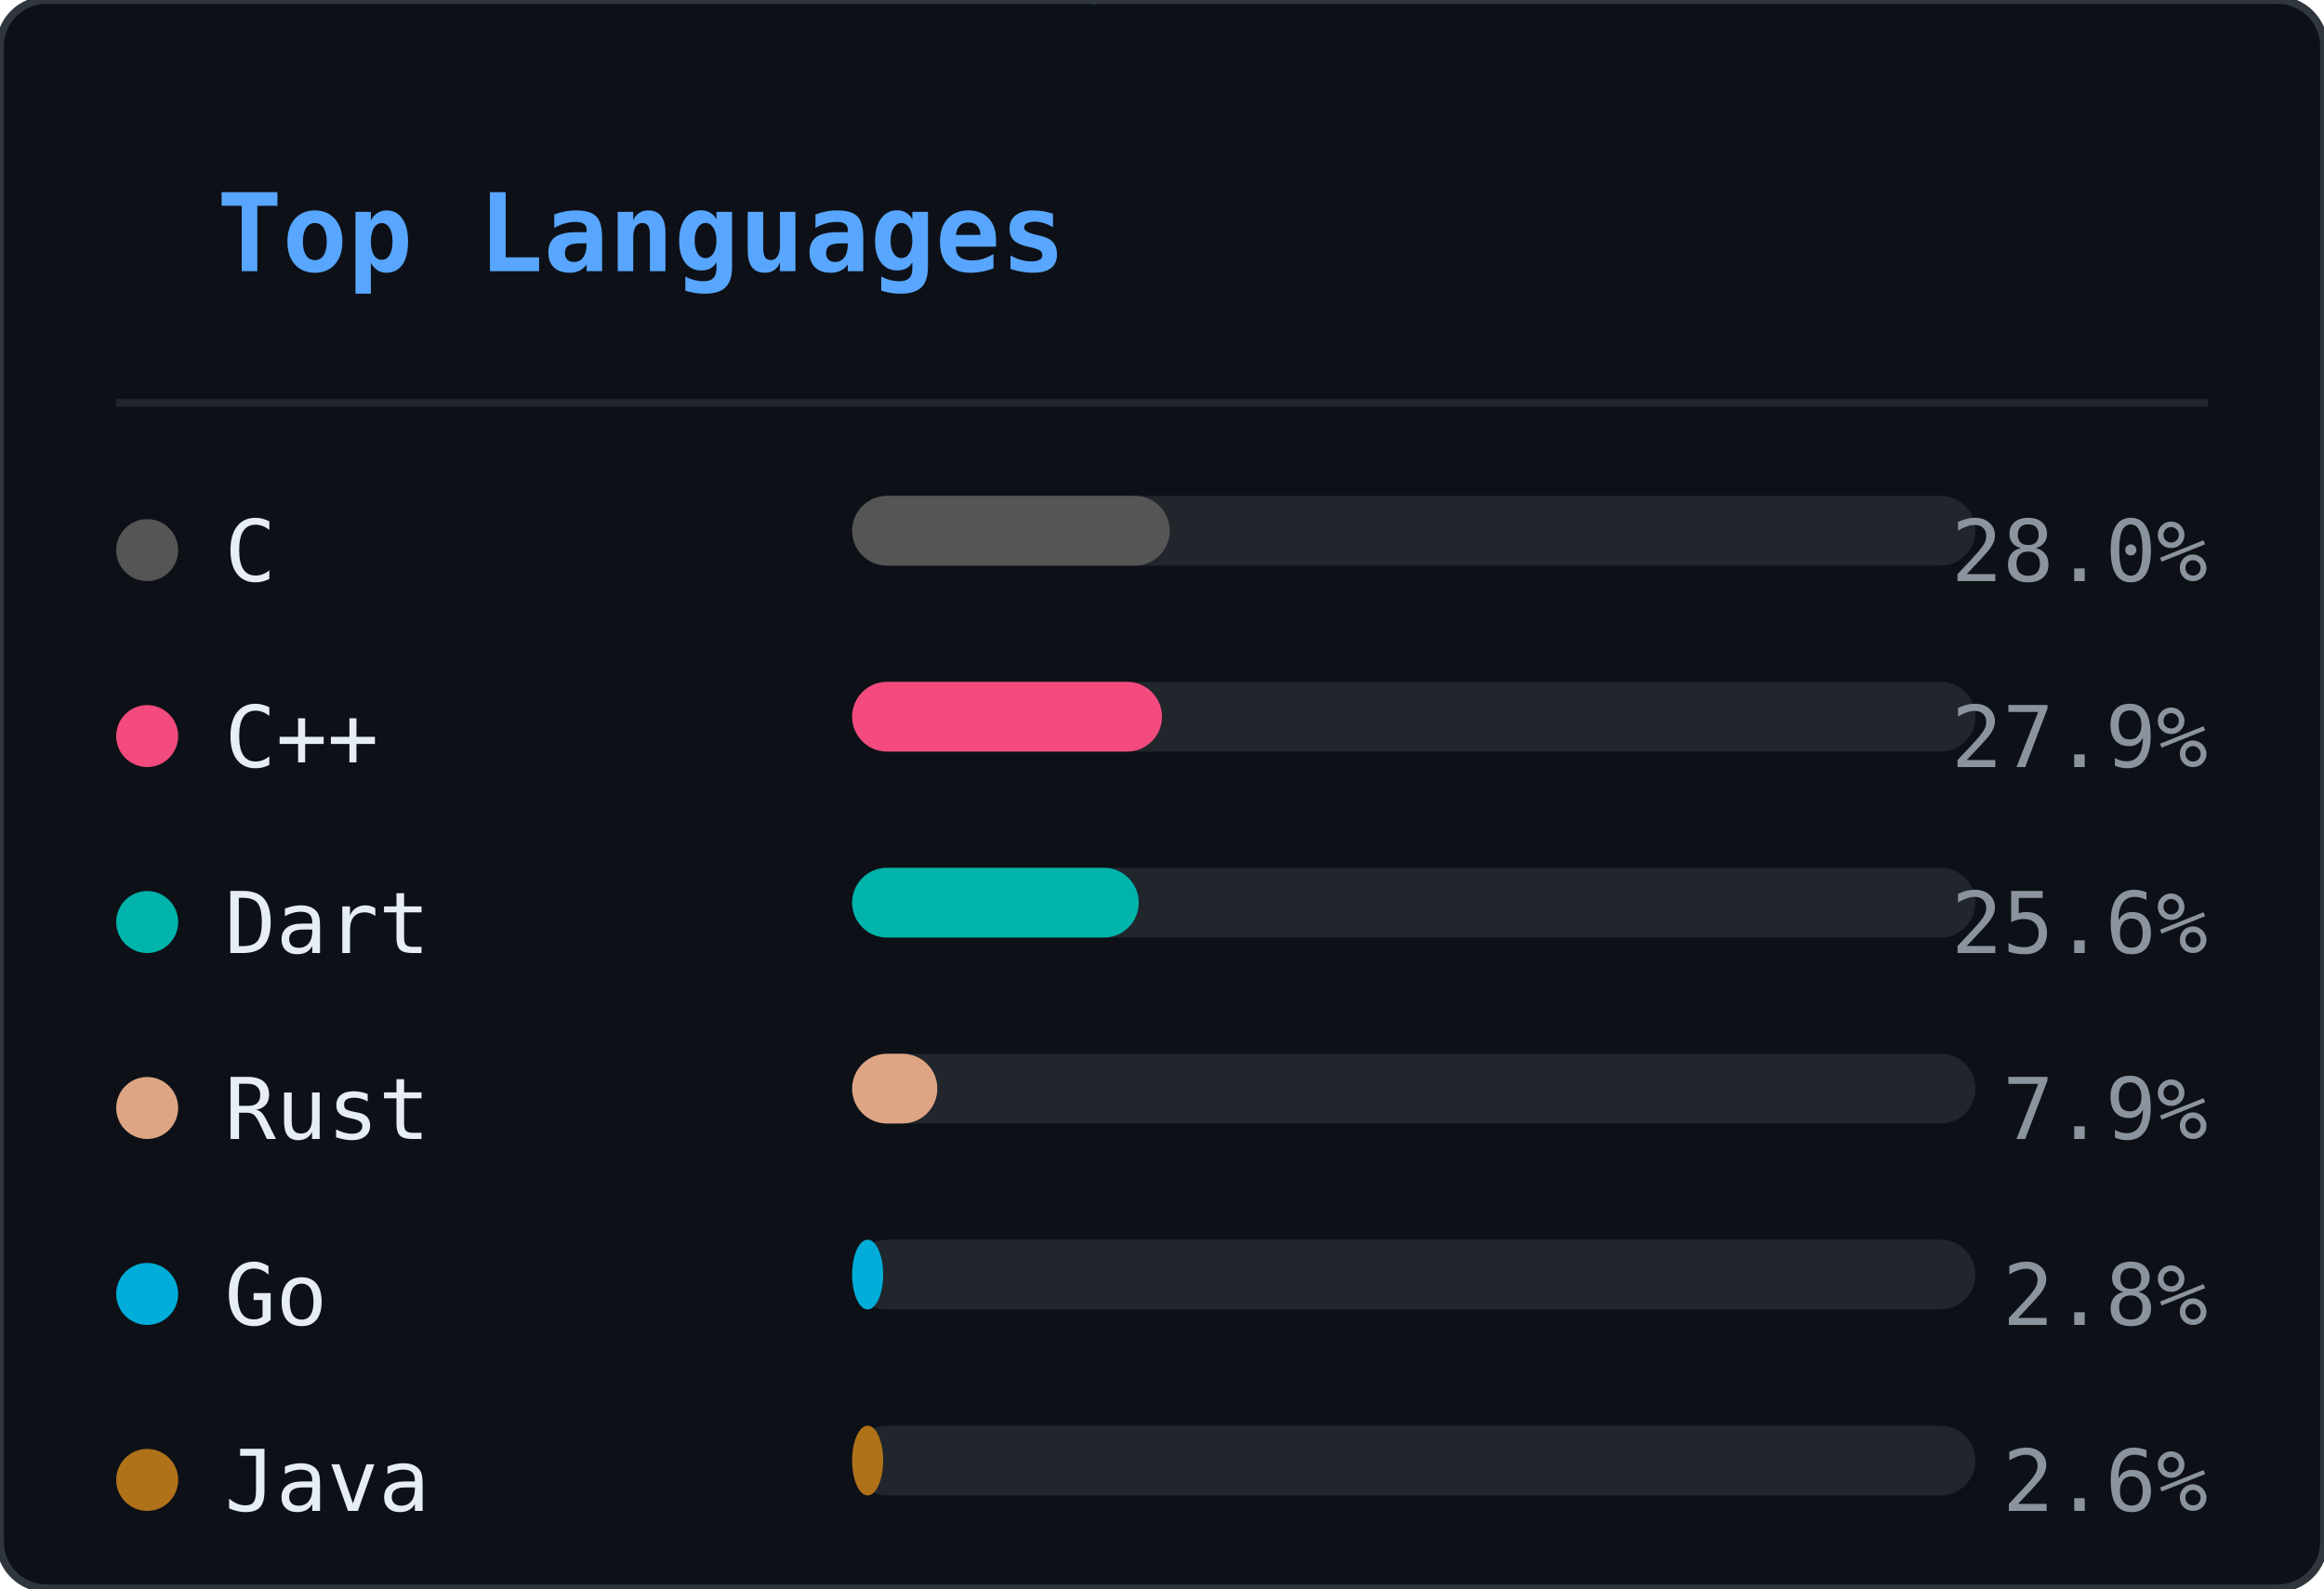
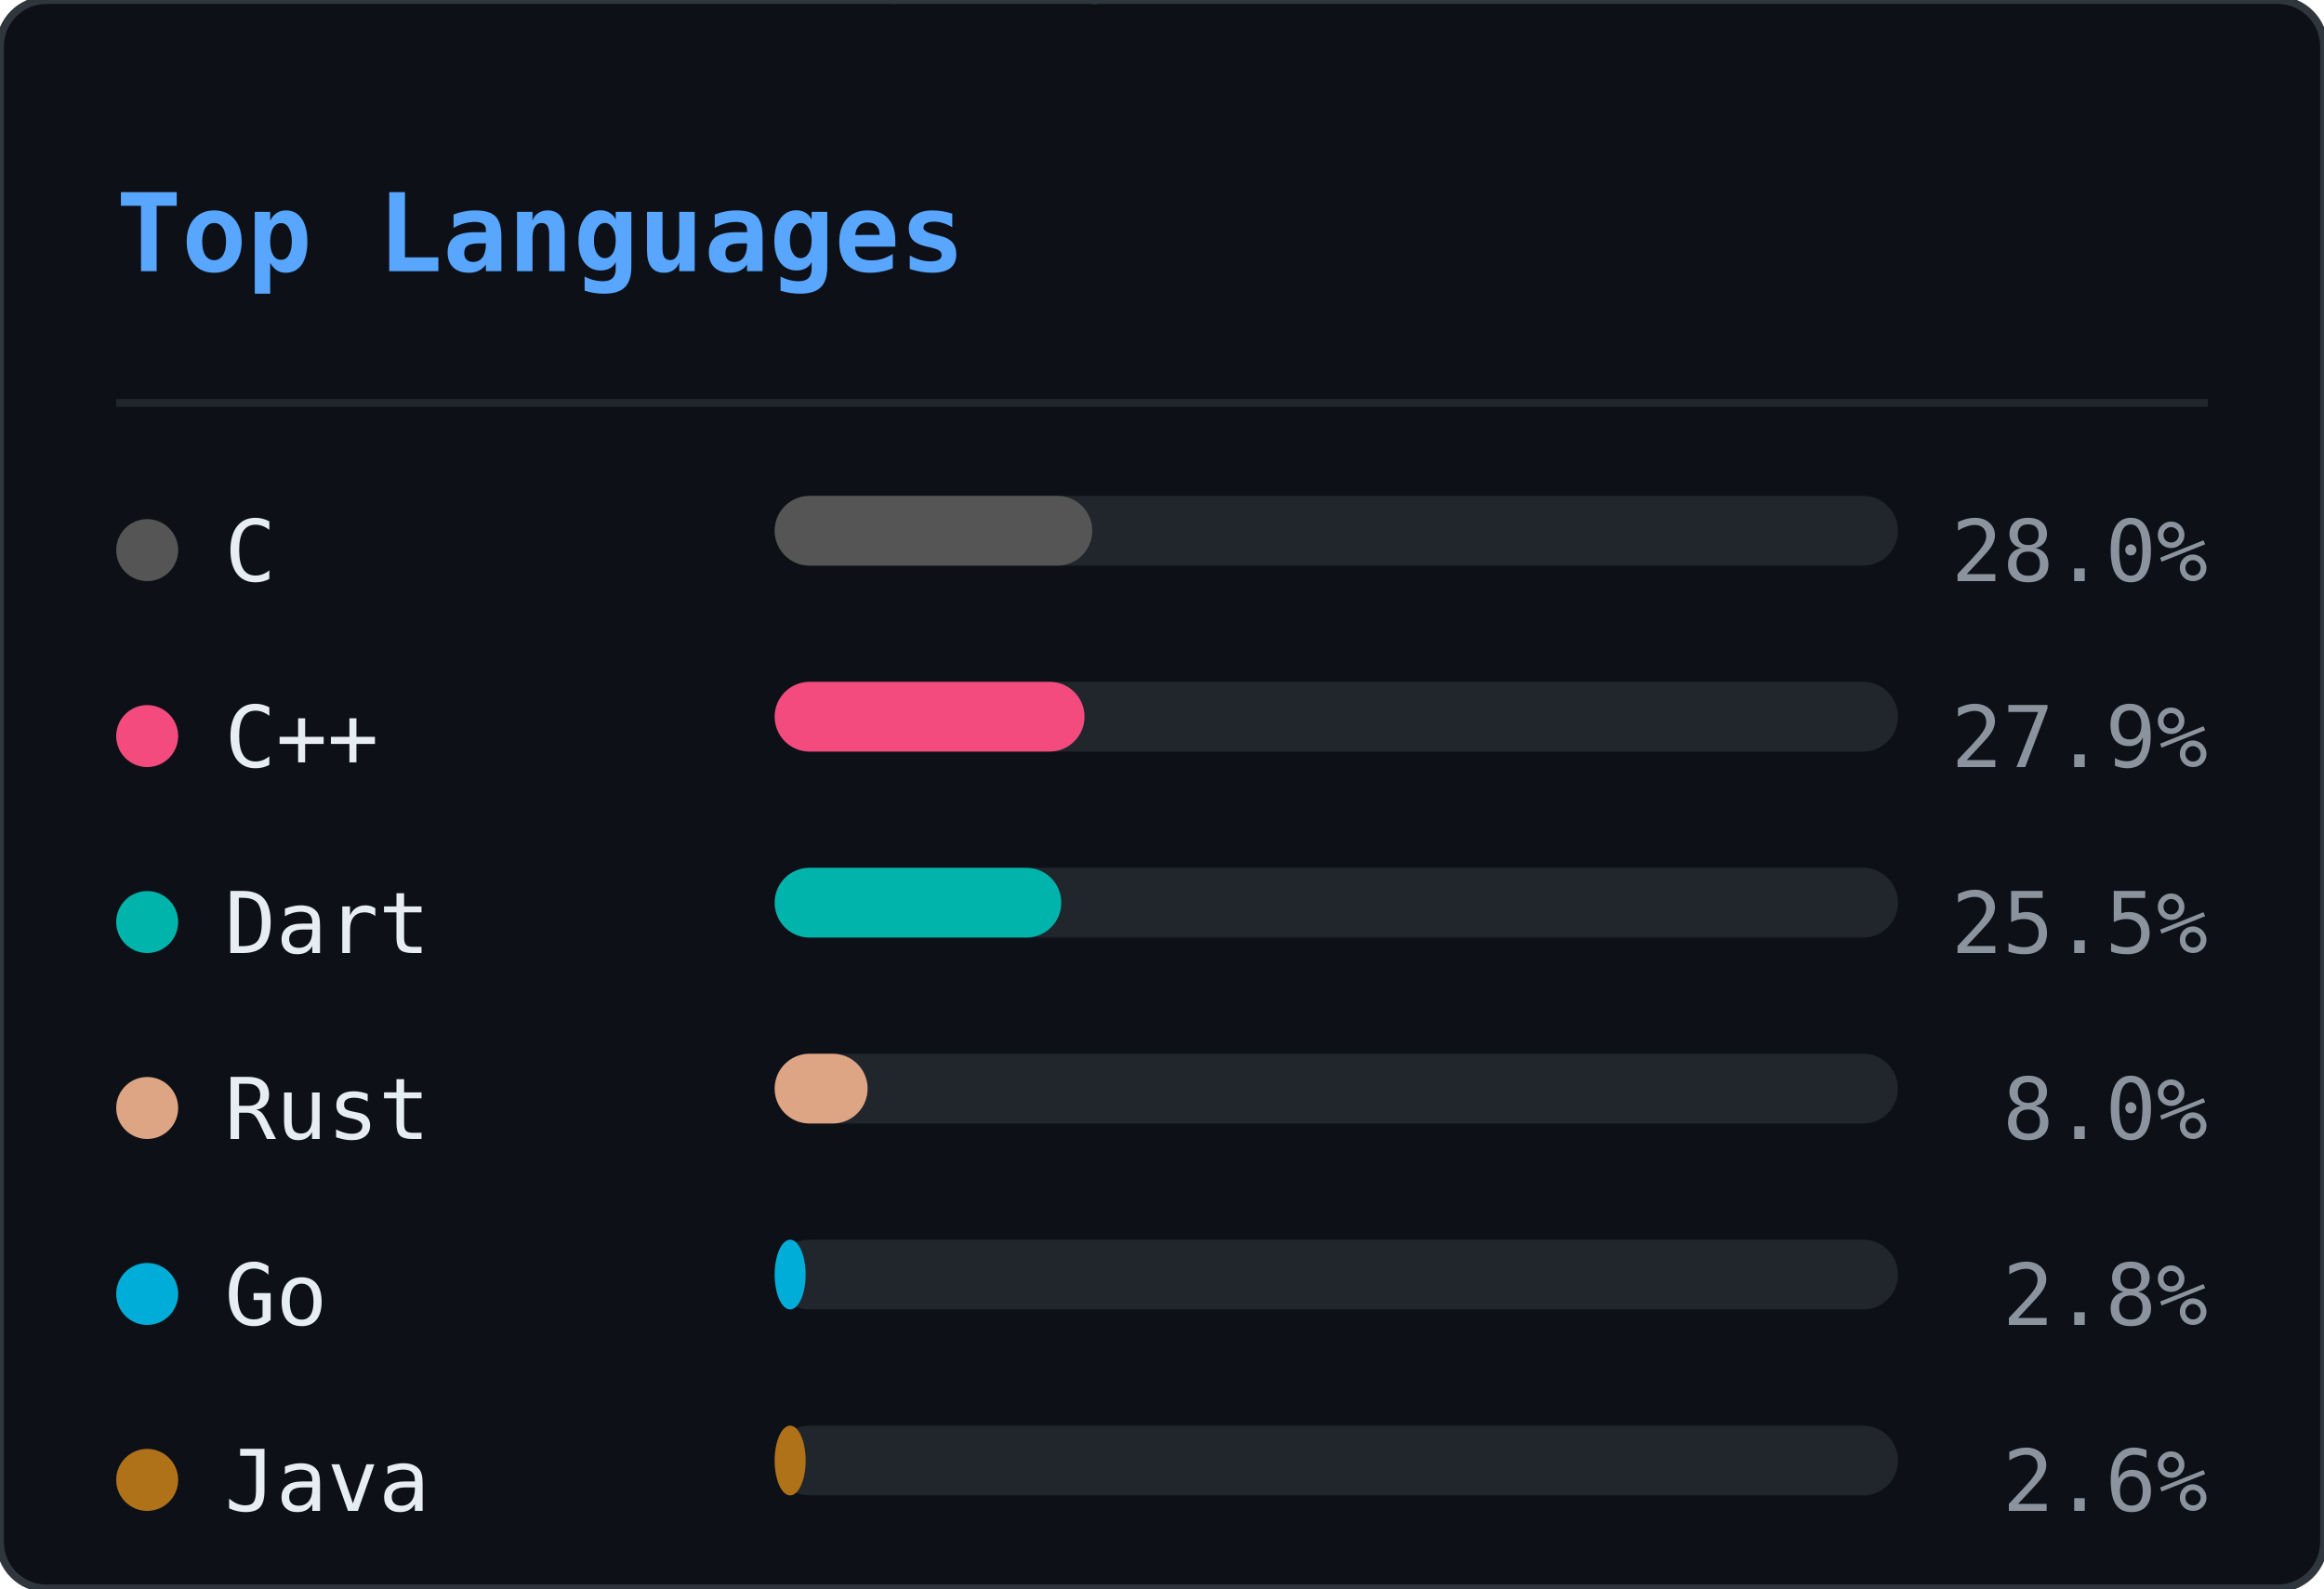
<svg xmlns="http://www.w3.org/2000/svg" width="300" height="205" viewBox="0 0 300 205">
  <defs>
    <clipPath id="ln-clip">
      <rect width="300" height="205" rx="6" />
    </clipPath>
  </defs>
  <rect width="300" height="205" rx="6" fill="#0d1117" />
  <g clip-path="url(#ln-clip)">
    <g opacity="0.22">
      <style>@keyframes ln0{from{transform:translateY(-46px)}to{transform:translateY(219px)}}@keyframes ln1{from{transform:translateY(-46px)}to{transform:translateY(219px)}}@keyframes ln2{from{transform:translateY(-46px)}to{transform:translateY(219px)}}@keyframes ln3{from{transform:translateY(-46px)}to{transform:translateY(219px)}}@keyframes ln4{from{transform:translateY(-46px)}to{transform:translateY(219px)}}@keyframes ln5{from{transform:translateY(-46px)}to{transform:translateY(219px)}}@keyframes ln6{from{transform:translateY(-46px)}to{transform:translateY(219px)}}@keyframes ln7{from{transform:translateY(-46px)}to{transform:translateY(219px)}}@keyframes ln8{from{transform:translateY(-46px)}to{transform:translateY(219px)}}@keyframes ln9{from{transform:translateY(-46px)}to{transform:translateY(219px)}}@keyframes ln10{from{transform:translateY(-46px)}to{transform:translateY(219px)}}@keyframes ln11{from{transform:translateY(-46px)}to{transform:translateY(219px)}}@keyframes ln12{from{transform:translateY(-46px)}to{transform:translateY(219px)}}@keyframes ln13{from{transform:translateY(-46px)}to{transform:translateY(219px)}}@keyframes ln14{from{transform:translateY(-46px)}to{transform:translateY(219px)}}@keyframes ln15{from{transform:translateY(-46px)}to{transform:translateY(219px)}}@keyframes ln16{from{transform:translateY(-46px)}to{transform:translateY(219px)}}@keyframes ln17{from{transform:translateY(-46px)}to{transform:translateY(219px)}}@keyframes ln18{from{transform:translateY(-46px)}to{transform:translateY(219px)}}@keyframes ln19{from{transform:translateY(-46px)}to{transform:translateY(219px)}}@keyframes ln20{from{transform:translateY(-46px)}to{transform:translateY(219px)}}@keyframes ln21{from{transform:translateY(-46px)}to{transform:translateY(219px)}}@keyframes ln22{from{transform:translateY(-46px)}to{transform:translateY(219px)}}</style>
      <g style="animation:ln0 1.92s linear infinite;animation-delay:-0.55s">
        <text x="93" y="0" font-family="monospace" font-size="12" fill="#00ff41">ｿ</text>
        <text x="93" y="-14" font-family="monospace" font-size="12" fill="#00ff41" opacity="0.75">7</text>
        <text x="93" y="-28" font-family="monospace" font-size="12" fill="#00ff41" opacity="0.50">3</text>
        <text x="93" y="-42" font-family="monospace" font-size="12" fill="#00ff41" opacity="0.25">ﾑ</text>
      </g>
      <g style="animation:ln1 2.40s linear infinite;animation-delay:-0.40s">
        <text x="41" y="0" font-family="monospace" font-size="12" fill="#00ff41">ｶ</text>
        <text x="41" y="-14" font-family="monospace" font-size="12" fill="#00ff41" opacity="0.75">ｭ</text>
        <text x="41" y="-28" font-family="monospace" font-size="12" fill="#00ff41" opacity="0.50">ｳ</text>
        <text x="41" y="-42" font-family="monospace" font-size="12" fill="#00ff41" opacity="0.25">ﾎ</text>
      </g>
      <g style="animation:ln2 2.75s linear infinite;animation-delay:-0.79s">
        <text x="205" y="0" font-family="monospace" font-size="12" fill="#00ff41">1</text>
        <text x="205" y="-14" font-family="monospace" font-size="12" fill="#00ff41" opacity="0.75">ﾀ</text>
        <text x="205" y="-28" font-family="monospace" font-size="12" fill="#00ff41" opacity="0.50">ﾓ</text>
        <text x="205" y="-42" font-family="monospace" font-size="12" fill="#00ff41" opacity="0.25">6</text>
      </g>
      <g style="animation:ln3 1.66s linear infinite;animation-delay:-0.60s">
        <text x="137" y="0" font-family="monospace" font-size="12" fill="#00ff41">ｮ</text>
        <text x="137" y="-14" font-family="monospace" font-size="12" fill="#00ff41" opacity="0.75">ｽ</text>
        <text x="137" y="-28" font-family="monospace" font-size="12" fill="#00ff41" opacity="0.50">ｾ</text>
        <text x="137" y="-42" font-family="monospace" font-size="12" fill="#00ff41" opacity="0.25">ｫ</text>
      </g>
      <g style="animation:ln4 2.63s linear infinite;animation-delay:-1.74s">
        <text x="37" y="0" font-family="monospace" font-size="12" fill="#00ff41">ｿ</text>
        <text x="37" y="-14" font-family="monospace" font-size="12" fill="#00ff41" opacity="0.75">ﾍ</text>
        <text x="37" y="-28" font-family="monospace" font-size="12" fill="#00ff41" opacity="0.50">ｨ</text>
        <text x="37" y="-42" font-family="monospace" font-size="12" fill="#00ff41" opacity="0.25">5</text>
      </g>
      <g style="animation:ln5 3.08s linear infinite;animation-delay:-2.49s">
        <text x="81" y="0" font-family="monospace" font-size="12" fill="#00ff41">2</text>
        <text x="81" y="-14" font-family="monospace" font-size="12" fill="#00ff41" opacity="0.75">ｻ</text>
        <text x="81" y="-28" font-family="monospace" font-size="12" fill="#00ff41" opacity="0.50">8</text>
        <text x="81" y="-42" font-family="monospace" font-size="12" fill="#00ff41" opacity="0.25">ﾑ</text>
      </g>
      <g style="animation:ln6 1.75s linear infinite;animation-delay:-1.65s">
        <text x="149" y="0" font-family="monospace" font-size="12" fill="#00ff41">ﾔ</text>
        <text x="149" y="-14" font-family="monospace" font-size="12" fill="#00ff41" opacity="0.75">6</text>
        <text x="149" y="-28" font-family="monospace" font-size="12" fill="#00ff41" opacity="0.50">ﾓ</text>
        <text x="149" y="-42" font-family="monospace" font-size="12" fill="#00ff41" opacity="0.25">ﾑ</text>
      </g>
      <g style="animation:ln7 2.87s linear infinite;animation-delay:-0.22s">
        <text x="133" y="0" font-family="monospace" font-size="12" fill="#00ff41">ｺ</text>
        <text x="133" y="-14" font-family="monospace" font-size="12" fill="#00ff41" opacity="0.75">ｬ</text>
        <text x="133" y="-28" font-family="monospace" font-size="12" fill="#00ff41" opacity="0.50">ﾋ</text>
        <text x="133" y="-42" font-family="monospace" font-size="12" fill="#00ff41" opacity="0.25">6</text>
      </g>
      <g style="animation:ln8 2.04s linear infinite;animation-delay:-0.62s">
        <text x="113" y="0" font-family="monospace" font-size="12" fill="#00ff41">ｩ</text>
        <text x="113" y="-14" font-family="monospace" font-size="12" fill="#00ff41" opacity="0.75">ﾘ</text>
        <text x="113" y="-28" font-family="monospace" font-size="12" fill="#00ff41" opacity="0.50">ﾂ</text>
        <text x="113" y="-42" font-family="monospace" font-size="12" fill="#00ff41" opacity="0.25">0</text>
      </g>
      <g style="animation:ln9 2.67s linear infinite;animation-delay:-1.60s">
        <text x="17" y="0" font-family="monospace" font-size="12" fill="#00ff41">ﾎ</text>
        <text x="17" y="-14" font-family="monospace" font-size="12" fill="#00ff41" opacity="0.75">5</text>
        <text x="17" y="-28" font-family="monospace" font-size="12" fill="#00ff41" opacity="0.50">ｵ</text>
        <text x="17" y="-42" font-family="monospace" font-size="12" fill="#00ff41" opacity="0.25">5</text>
      </g>
      <g style="animation:ln10 1.99s linear infinite;animation-delay:-0.10s">
        <text x="225" y="0" font-family="monospace" font-size="12" fill="#00ff41">ﾊ</text>
        <text x="225" y="-14" font-family="monospace" font-size="12" fill="#00ff41" opacity="0.75">ﾗ</text>
        <text x="225" y="-28" font-family="monospace" font-size="12" fill="#00ff41" opacity="0.50">ｧ</text>
        <text x="225" y="-42" font-family="monospace" font-size="12" fill="#00ff41" opacity="0.25">ｺ</text>
      </g>
      <g style="animation:ln11 1.72s linear infinite;animation-delay:-0.65s">
        <text x="105" y="0" font-family="monospace" font-size="12" fill="#00ff41">ﾁ</text>
        <text x="105" y="-14" font-family="monospace" font-size="12" fill="#00ff41" opacity="0.75">ｹ</text>
        <text x="105" y="-28" font-family="monospace" font-size="12" fill="#00ff41" opacity="0.50">ﾒ</text>
        <text x="105" y="-42" font-family="monospace" font-size="12" fill="#00ff41" opacity="0.25">ﾎ</text>
      </g>
      <g style="animation:ln12 1.89s linear infinite;animation-delay:-1.40s">
        <text x="157" y="0" font-family="monospace" font-size="12" fill="#00ff41">ﾝ</text>
        <text x="157" y="-14" font-family="monospace" font-size="12" fill="#00ff41" opacity="0.75">ﾊ</text>
        <text x="157" y="-28" font-family="monospace" font-size="12" fill="#00ff41" opacity="0.50">ﾀ</text>
        <text x="157" y="-42" font-family="monospace" font-size="12" fill="#00ff41" opacity="0.25">ｲ</text>
      </g>
      <g style="animation:ln13 1.87s linear infinite;animation-delay:-0.50s">
        <text x="65" y="0" font-family="monospace" font-size="12" fill="#00ff41">ｪ</text>
        <text x="65" y="-14" font-family="monospace" font-size="12" fill="#00ff41" opacity="0.75">ｮ</text>
        <text x="65" y="-28" font-family="monospace" font-size="12" fill="#00ff41" opacity="0.50">ﾏ</text>
        <text x="65" y="-42" font-family="monospace" font-size="12" fill="#00ff41" opacity="0.25">1</text>
      </g>
      <g style="animation:ln14 3.09s linear infinite;animation-delay:-1.87s">
        <text x="17" y="0" font-family="monospace" font-size="12" fill="#00ff41">ﾜ</text>
        <text x="17" y="-14" font-family="monospace" font-size="12" fill="#00ff41" opacity="0.75">ﾐ</text>
        <text x="17" y="-28" font-family="monospace" font-size="12" fill="#00ff41" opacity="0.50">ｸ</text>
        <text x="17" y="-42" font-family="monospace" font-size="12" fill="#00ff41" opacity="0.25">ｪ</text>
      </g>
      <g style="animation:ln15 1.72s linear infinite;animation-delay:-0.81s">
        <text x="133" y="0" font-family="monospace" font-size="12" fill="#00ff41">5</text>
        <text x="133" y="-14" font-family="monospace" font-size="12" fill="#00ff41" opacity="0.75">ｹ</text>
        <text x="133" y="-28" font-family="monospace" font-size="12" fill="#00ff41" opacity="0.50">0</text>
        <text x="133" y="-42" font-family="monospace" font-size="12" fill="#00ff41" opacity="0.25">ﾅ</text>
      </g>
      <g style="animation:ln16 2.04s linear infinite;animation-delay:-0.70s">
        <text x="41" y="0" font-family="monospace" font-size="12" fill="#00ff41">ｫ</text>
        <text x="41" y="-14" font-family="monospace" font-size="12" fill="#00ff41" opacity="0.75">ﾑ</text>
        <text x="41" y="-28" font-family="monospace" font-size="12" fill="#00ff41" opacity="0.50">8</text>
        <text x="41" y="-42" font-family="monospace" font-size="12" fill="#00ff41" opacity="0.25">ﾆ</text>
      </g>
      <g style="animation:ln17 2.90s linear infinite;animation-delay:-0.60s">
        <text x="89" y="0" font-family="monospace" font-size="12" fill="#00ff41">ｼ</text>
        <text x="89" y="-14" font-family="monospace" font-size="12" fill="#00ff41" opacity="0.75">ﾒ</text>
        <text x="89" y="-28" font-family="monospace" font-size="12" fill="#00ff41" opacity="0.50">ﾏ</text>
        <text x="89" y="-42" font-family="monospace" font-size="12" fill="#00ff41" opacity="0.25">9</text>
      </g>
      <g style="animation:ln18 1.79s linear infinite;animation-delay:-0.72s">
        <text x="261" y="0" font-family="monospace" font-size="12" fill="#00ff41">ﾗ</text>
        <text x="261" y="-14" font-family="monospace" font-size="12" fill="#00ff41" opacity="0.75">ﾝ</text>
        <text x="261" y="-28" font-family="monospace" font-size="12" fill="#00ff41" opacity="0.50">ﾚ</text>
        <text x="261" y="-42" font-family="monospace" font-size="12" fill="#00ff41" opacity="0.25">9</text>
      </g>
      <g style="animation:ln19 2.43s linear infinite;animation-delay:-2.21s">
        <text x="265" y="0" font-family="monospace" font-size="12" fill="#00ff41">8</text>
        <text x="265" y="-14" font-family="monospace" font-size="12" fill="#00ff41" opacity="0.75">ｽ</text>
        <text x="265" y="-28" font-family="monospace" font-size="12" fill="#00ff41" opacity="0.50">6</text>
        <text x="265" y="-42" font-family="monospace" font-size="12" fill="#00ff41" opacity="0.25">ﾗ</text>
      </g>
      <g style="animation:ln20 1.60s linear infinite;animation-delay:-0.29s">
        <text x="109" y="0" font-family="monospace" font-size="12" fill="#00ff41">ﾌ</text>
        <text x="109" y="-14" font-family="monospace" font-size="12" fill="#00ff41" opacity="0.75">ｧ</text>
        <text x="109" y="-28" font-family="monospace" font-size="12" fill="#00ff41" opacity="0.50">ﾅ</text>
        <text x="109" y="-42" font-family="monospace" font-size="12" fill="#00ff41" opacity="0.25">ﾒ</text>
      </g>
      <g style="animation:ln21 1.83s linear infinite;animation-delay:-1.82s">
        <text x="281" y="0" font-family="monospace" font-size="12" fill="#00ff41">ﾁ</text>
        <text x="281" y="-14" font-family="monospace" font-size="12" fill="#00ff41" opacity="0.75">ﾔ</text>
        <text x="281" y="-28" font-family="monospace" font-size="12" fill="#00ff41" opacity="0.50">4</text>
        <text x="281" y="-42" font-family="monospace" font-size="12" fill="#00ff41" opacity="0.25">ｲ</text>
      </g>
      <g style="animation:ln22 2.18s linear infinite;animation-delay:-0.55s">
        <text x="193" y="0" font-family="monospace" font-size="12" fill="#00ff41">8</text>
        <text x="193" y="-14" font-family="monospace" font-size="12" fill="#00ff41" opacity="0.75">ｽ</text>
        <text x="193" y="-28" font-family="monospace" font-size="12" fill="#00ff41" opacity="0.50">ﾓ</text>
        <text x="193" y="-42" font-family="monospace" font-size="12" fill="#00ff41" opacity="0.25">0</text>
      </g>
    </g>
  </g>
  <rect width="300" height="205" rx="6" fill="none" stroke="#30363d" stroke-width="1" />
-   <text x="28" y="35" font-family="monospace" font-size="14" font-weight="600" fill="#58a6ff">Top Languages</text>
+   <text x="15" y="35" font-family="monospace" font-size="14" font-weight="600" fill="#58a6ff">Top Languages</text>
  <line x1="15" y1="52" x2="285" y2="52" stroke="#21262d" stroke-width="1" />
  <circle cx="19" cy="71" r="4" fill="#555555" />
  <text x="29" y="75" font-family="monospace" font-size="11" fill="#e6edf3">C</text>
-   <rect x="110" y="64" width="145" height="9" rx="4.5" fill="#21262d" />
-   <rect x="110" y="64" width="41" height="9" rx="4.5" fill="#555555" />
+   <rect x="100" y="64" width="145" height="9" rx="4.5" fill="#21262d" />
+   <rect x="100" y="64" width="41" height="9" rx="4.5" fill="#555555" />
  <text x="285" y="75" text-anchor="end" font-family="monospace" font-size="11" fill="#8b949e">28.0%</text>
  <circle cx="19" cy="95" r="4" fill="#f34b7d" />
  <text x="29" y="99" font-family="monospace" font-size="11" fill="#e6edf3">C++</text>
-   <rect x="110" y="88" width="145" height="9" rx="4.5" fill="#21262d" />
-   <rect x="110" y="88" width="40" height="9" rx="4.5" fill="#f34b7d" />
+   <rect x="100" y="88" width="145" height="9" rx="4.5" fill="#21262d" />
+   <rect x="100" y="88" width="40" height="9" rx="4.5" fill="#f34b7d" />
  <text x="285" y="99" text-anchor="end" font-family="monospace" font-size="11" fill="#8b949e">27.9%</text>
  <circle cx="19" cy="119" r="4" fill="#00B4AB" />
  <text x="29" y="123" font-family="monospace" font-size="11" fill="#e6edf3">Dart</text>
-   <rect x="110" y="112" width="145" height="9" rx="4.5" fill="#21262d" />
-   <rect x="110" y="112" width="37" height="9" rx="4.5" fill="#00B4AB" />
-   <text x="285" y="123" text-anchor="end" font-family="monospace" font-size="11" fill="#8b949e">25.6%</text>
+   <rect x="100" y="112" width="145" height="9" rx="4.5" fill="#21262d" />
+   <rect x="100" y="112" width="37" height="9" rx="4.5" fill="#00B4AB" />
+   <text x="285" y="123" text-anchor="end" font-family="monospace" font-size="11" fill="#8b949e">25.5%</text>
  <circle cx="19" cy="143" r="4" fill="#dea584" />
  <text x="29" y="147" font-family="monospace" font-size="11" fill="#e6edf3">Rust</text>
-   <rect x="110" y="136" width="145" height="9" rx="4.5" fill="#21262d" />
-   <rect x="110" y="136" width="11" height="9" rx="4.5" fill="#dea584" />
-   <text x="285" y="147" text-anchor="end" font-family="monospace" font-size="11" fill="#8b949e">7.9%</text>
+   <rect x="100" y="136" width="145" height="9" rx="4.5" fill="#21262d" />
+   <rect x="100" y="136" width="12" height="9" rx="4.5" fill="#dea584" />
+   <text x="285" y="147" text-anchor="end" font-family="monospace" font-size="11" fill="#8b949e">8.0%</text>
  <circle cx="19" cy="167" r="4" fill="#00ADD8" />
  <text x="29" y="171" font-family="monospace" font-size="11" fill="#e6edf3">Go</text>
-   <rect x="110" y="160" width="145" height="9" rx="4.5" fill="#21262d" />
-   <rect x="110" y="160" width="4" height="9" rx="4.5" fill="#00ADD8" />
+   <rect x="100" y="160" width="145" height="9" rx="4.5" fill="#21262d" />
+   <rect x="100" y="160" width="4" height="9" rx="4.5" fill="#00ADD8" />
  <text x="285" y="171" text-anchor="end" font-family="monospace" font-size="11" fill="#8b949e">2.8%</text>
  <circle cx="19" cy="191" r="4" fill="#b07219" />
  <text x="29" y="195" font-family="monospace" font-size="11" fill="#e6edf3">Java</text>
-   <rect x="110" y="184" width="145" height="9" rx="4.5" fill="#21262d" />
-   <rect x="110" y="184" width="4" height="9" rx="4.5" fill="#b07219" />
+   <rect x="100" y="184" width="145" height="9" rx="4.5" fill="#21262d" />
+   <rect x="100" y="184" width="4" height="9" rx="4.5" fill="#b07219" />
  <text x="285" y="195" text-anchor="end" font-family="monospace" font-size="11" fill="#8b949e">2.6%</text>
</svg>
